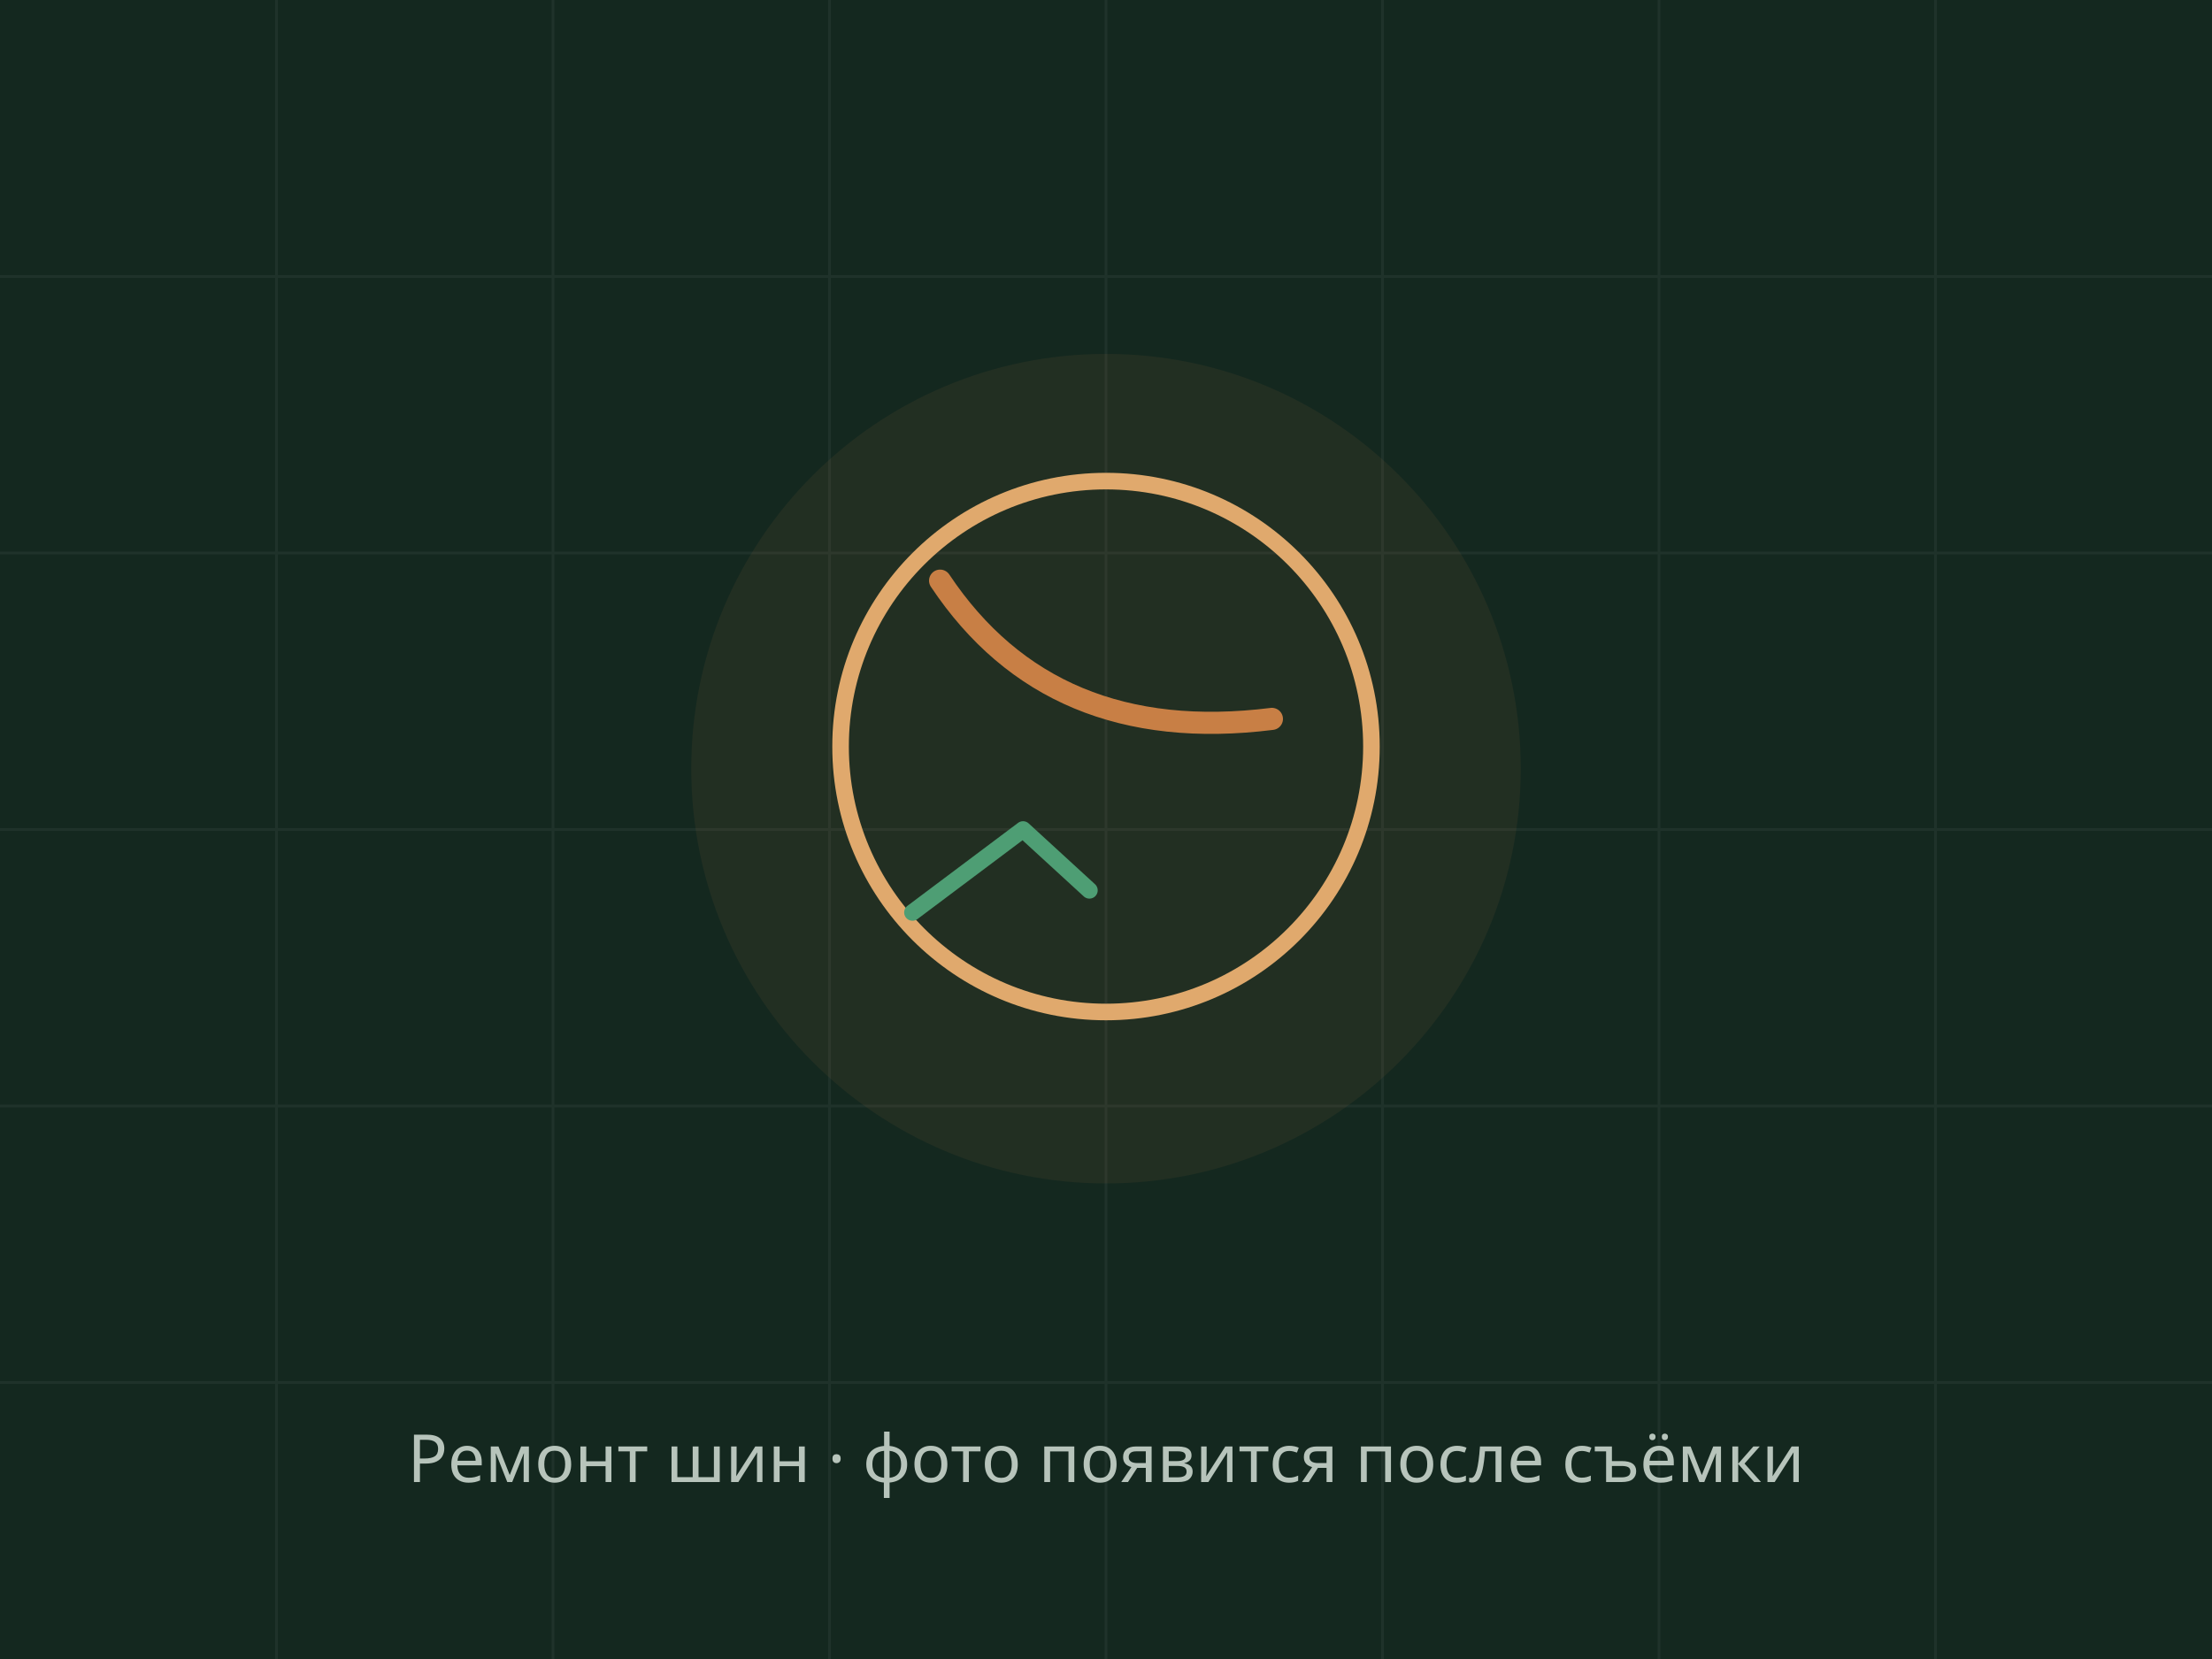
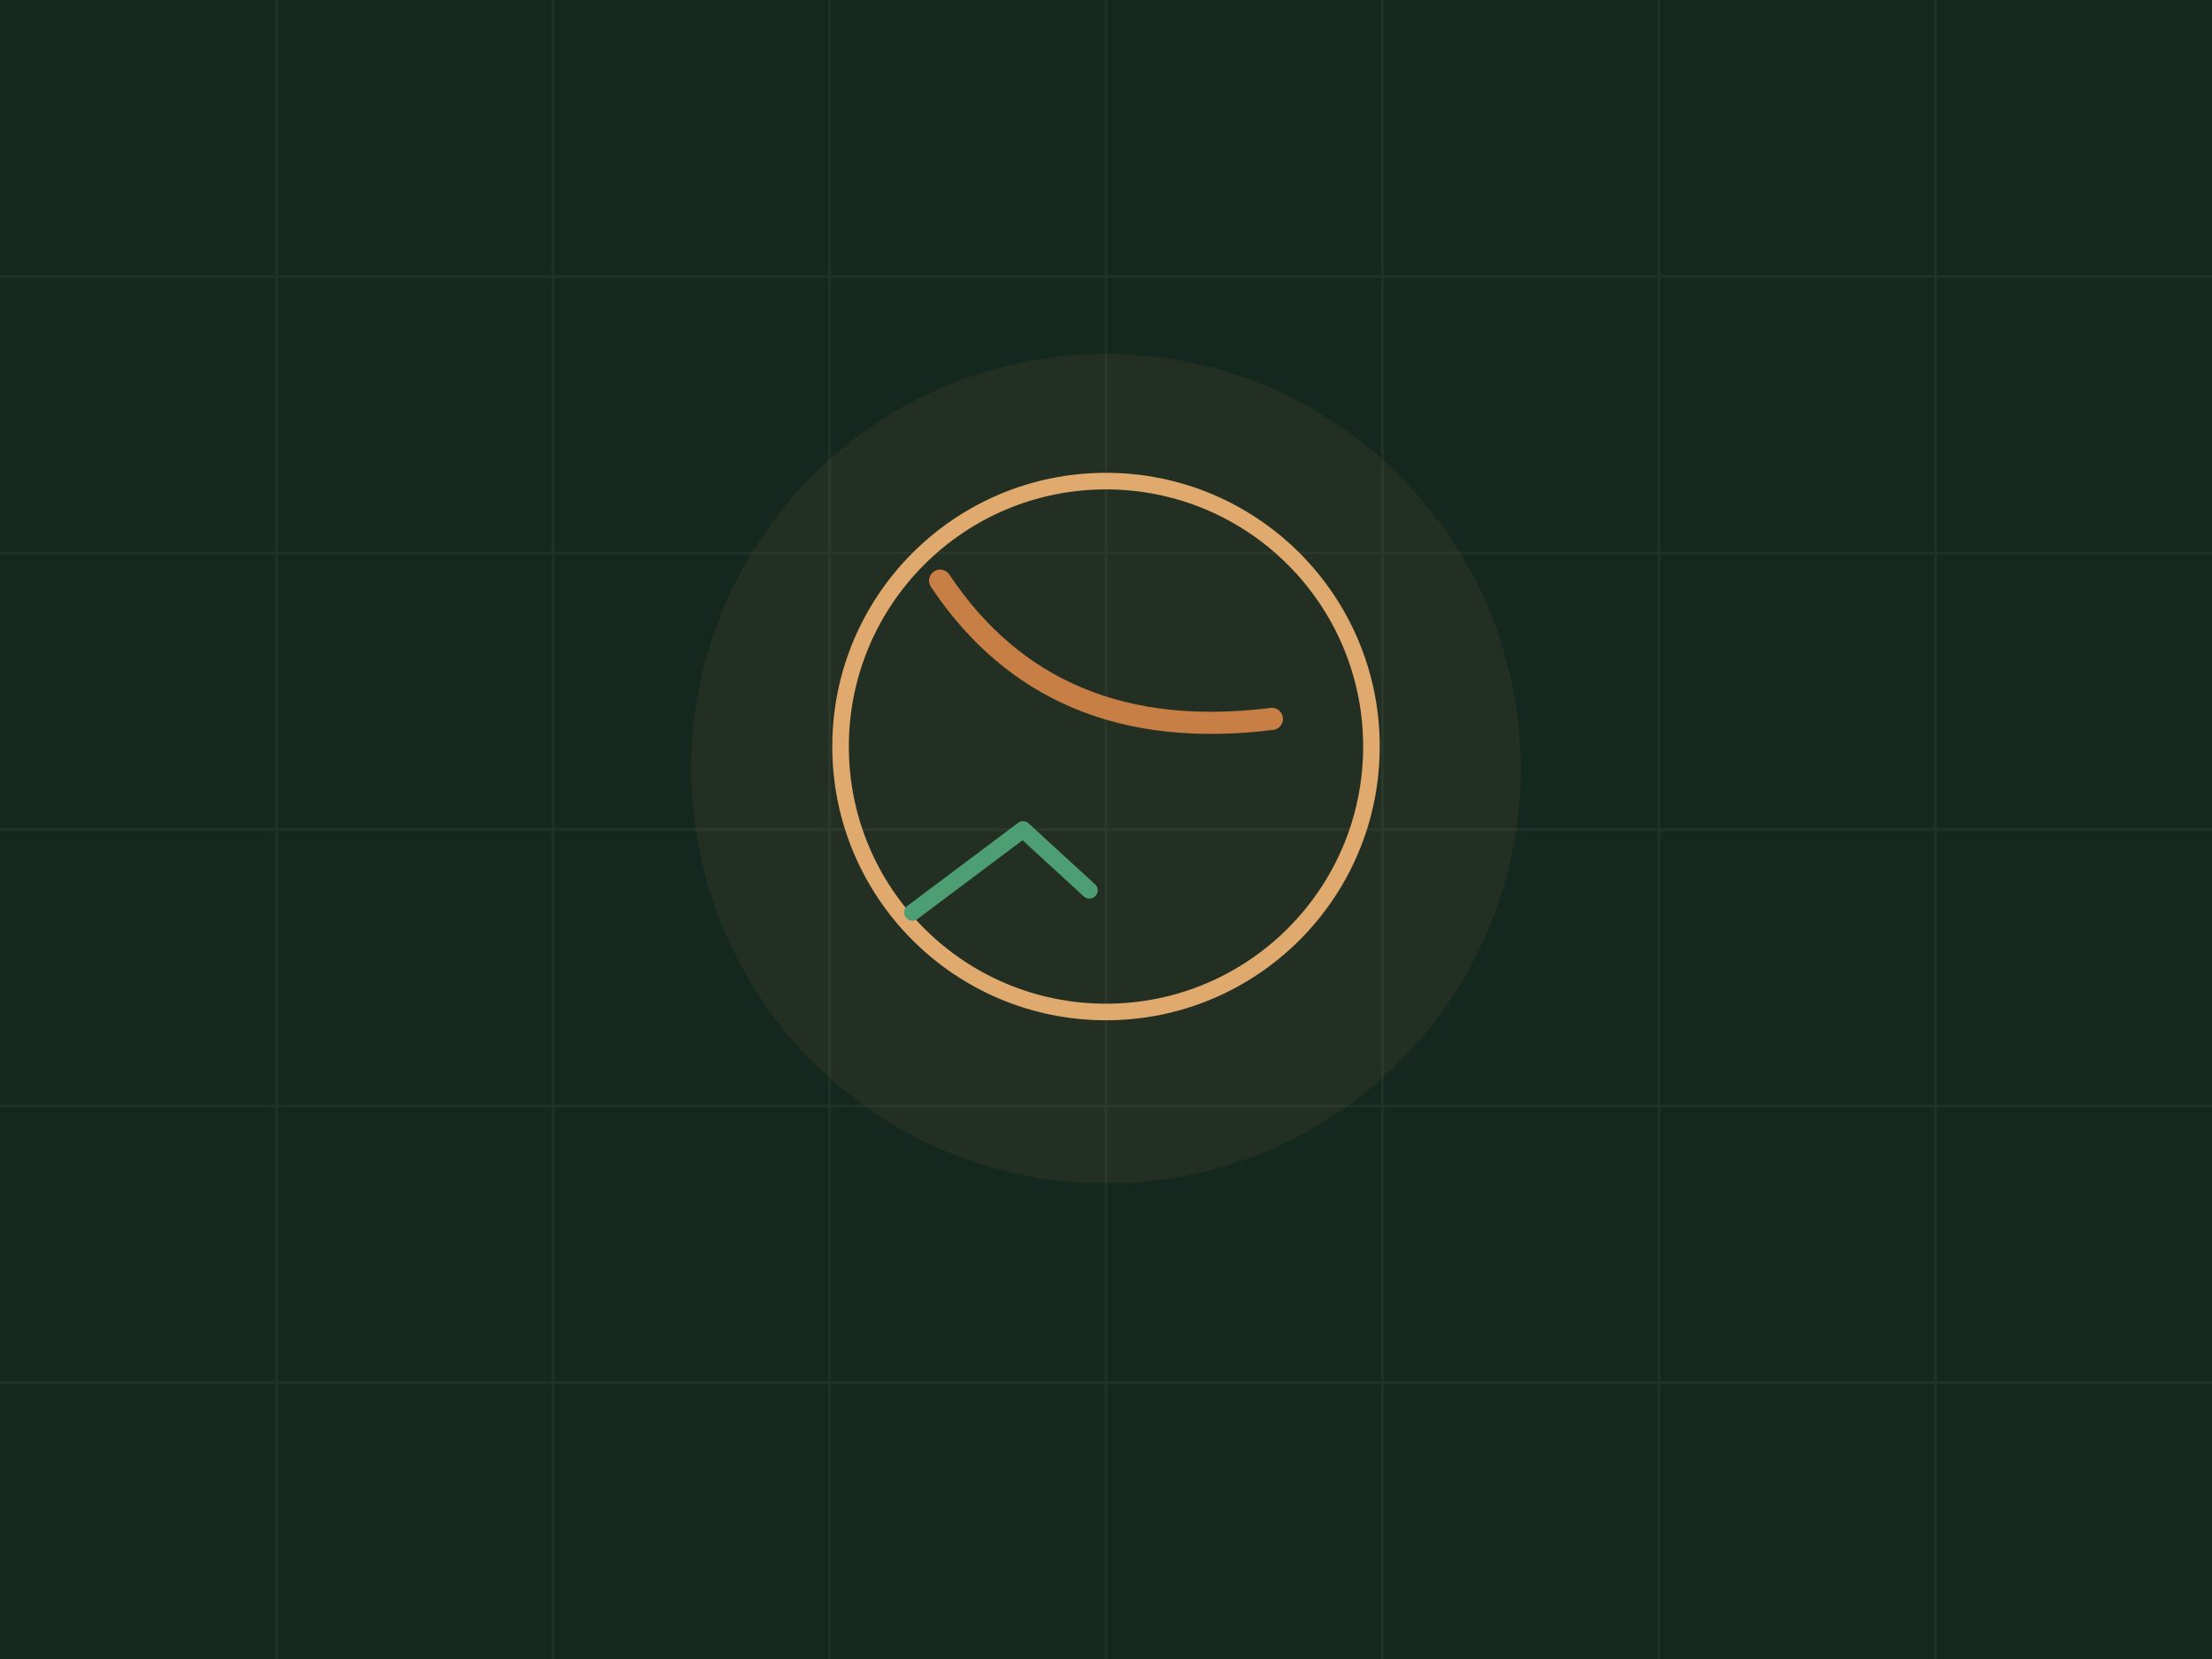
<svg xmlns="http://www.w3.org/2000/svg" viewBox="0 0 800 600" role="img">
  <rect width="800" height="600" fill="#14281F" />
  <g stroke="#B7C4BB" stroke-opacity=".07">
    <path d="M0 100h800M0 200h800M0 300h800M0 400h800M0 500h800M100 0v600M200 0v600M300 0v600M400 0v600M500 0v600M600 0v600M700 0v600" />
  </g>
  <circle cx="400" cy="278" r="150" fill="#C87F45" opacity=".08" />
  <g fill="none" stroke="#E0A96D" stroke-width="6" stroke-linecap="round" stroke-linejoin="round">
    <circle cx="400" cy="270" r="96" />
    <path d="M340 210q40 60 120 50" stroke="#C87F45" stroke-width="8" />
    <path d="M330 330l40-30 24 22" stroke="#4E9E74" />
  </g>
-   <g fill="#B7C4BB" font-family="sans-serif" font-size="24">
-     <text x="400" y="536" text-anchor="middle">Ремонт шин · фото появится после съёмки</text>
-   </g>
+   <g fill="#B7C4BB" font-family="sans-serif" font-size="24" />
</svg>
